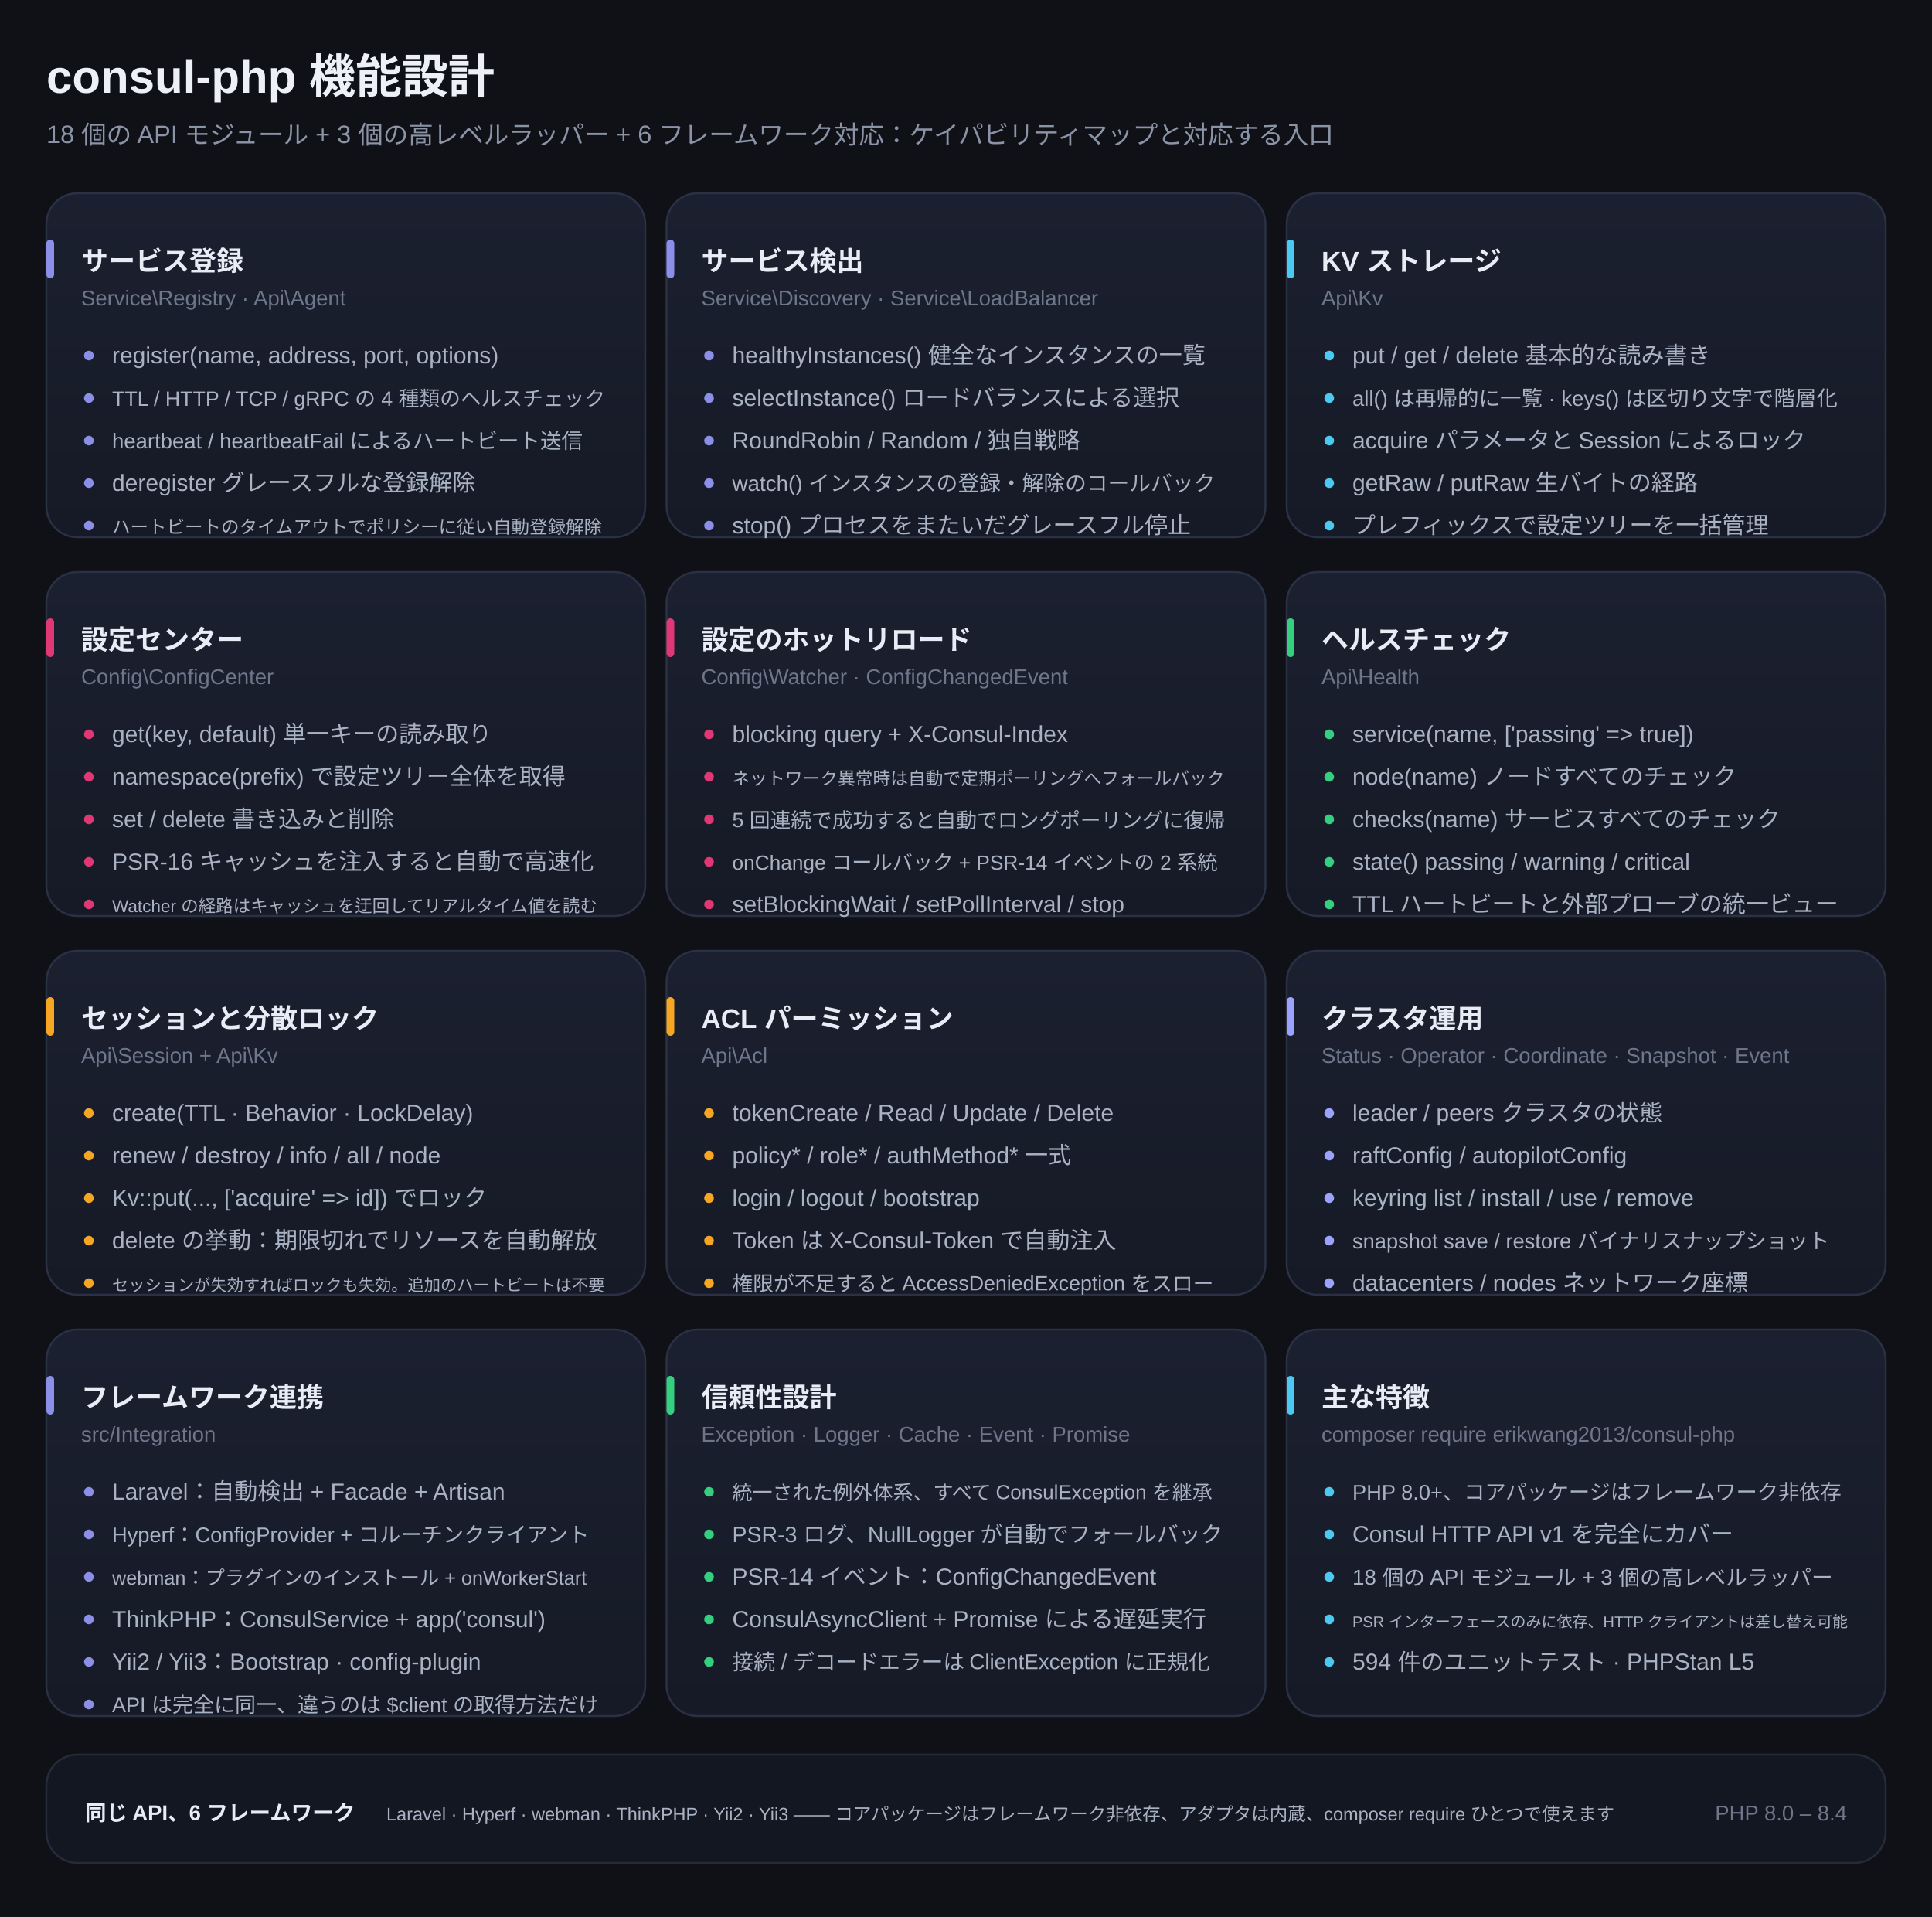
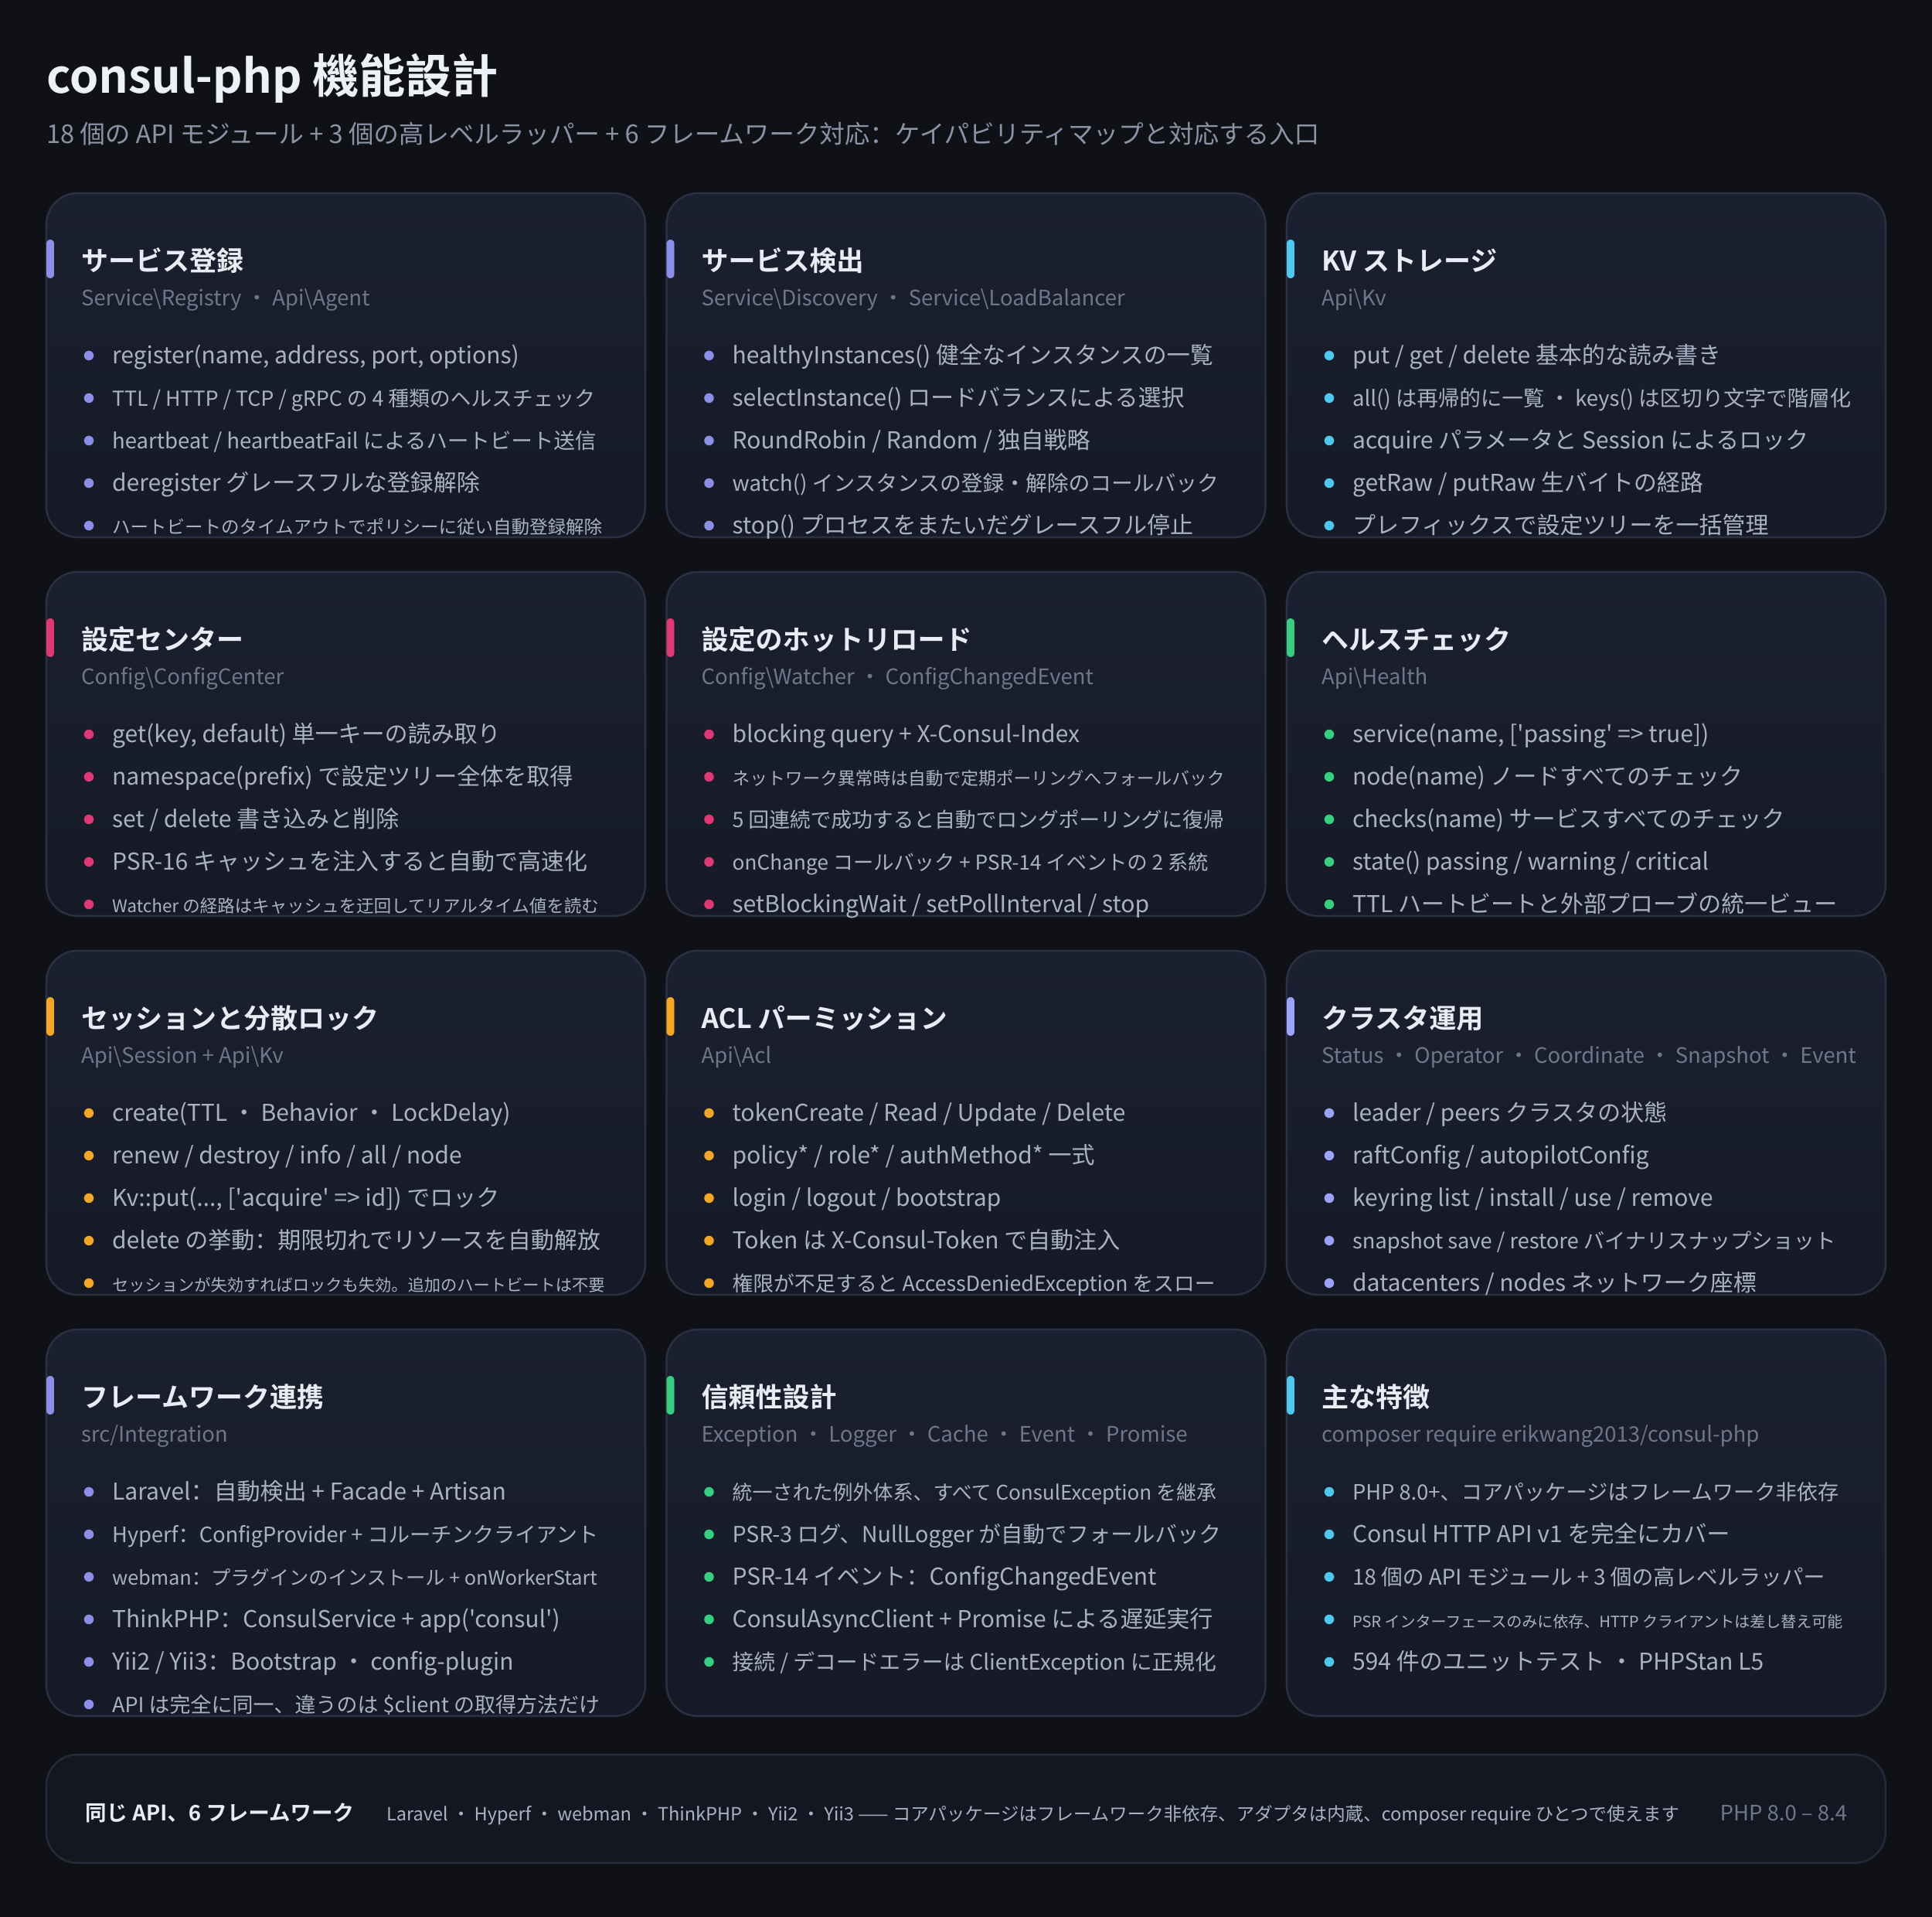
<svg xmlns="http://www.w3.org/2000/svg" width="1000" height="992" viewBox="0 0 1000 992" role="img" aria-label="consul-php 機能設計図">
  <style>
-     .t { font-family: -apple-system, BlinkMacSystemFont, "Segoe UI", "Helvetica Neue", Arial, "DejaVu Sans", "Noto Sans SC", "PingFang SC", "Microsoft YaHei", sans-serif; }
+     .t { font-family: "Noto Sans SC", "Noto Sans CJK SC", "Noto Sans", "DejaVu Sans", "Liberation Sans", sans-serif; }
    .h1 { font-size: 24px; font-weight: 700; fill: #EDF0F7; }
    .sub { font-size: 13px; fill: #8B93A7; }
    .ct { font-size: 14px; font-weight: 600; fill: #E8ECF5; }
    .cl { font-size: 12px; fill: #A9B2C3; }
    .capi { font-size: 11px; fill: #6E768A; }
  </style>
  <defs>
    <linearGradient id="card" x1="0" y1="0" x2="0" y2="1">
      <stop offset="0" stop-color="#1B2030" />
      <stop offset="1" stop-color="#161A26" />
    </linearGradient>
  </defs>
  <rect width="1000" height="992" fill="#0F1117" />
  <g class="t">
    <text class="h1" x="24" y="48">consul-php 機能設計</text>
    <text class="sub" x="24" y="74">18 個の API モジュール + 3 個の高レベルラッパー + 6 フレームワーク対応：ケイパビリティマップと対応する入口</text>
    <rect x="24" y="100" width="310" height="178" rx="16" fill="url(#card)" stroke="#2B3145" />
    <rect x="24" y="124" width="4" height="20" rx="2" fill="#8B8FE8" />
    <text class="ct" x="42" y="140">サービス登録</text>
    <text class="capi" x="42" y="158">Service\Registry · Api\Agent</text>
    <circle cx="46" cy="184" r="2.5" fill="#8B8FE8" />
    <text class="cl" x="58" y="188">register(name, address, port, options)</text>
    <circle cx="46" cy="206" r="2.5" fill="#8B8FE8" />
    <text class="cl" x="58" y="210" style="font-size:10.7px">TTL / HTTP / TCP / gRPC の 4 種類のヘルスチェック</text>
    <circle cx="46" cy="228" r="2.5" fill="#8B8FE8" />
    <text class="cl" x="58" y="232" style="font-size:11px">heartbeat / heartbeatFail によるハートビート送信</text>
    <circle cx="46" cy="250" r="2.5" fill="#8B8FE8" />
    <text class="cl" x="58" y="254">deregister グレースフルな登録解除</text>
    <circle cx="46" cy="272" r="2.5" fill="#8B8FE8" />
    <text class="cl" x="58" y="276" style="font-size:9.4px">ハートビートのタイムアウトでポリシーに従い自動登録解除</text>
    <rect x="345" y="100" width="310" height="178" rx="16" fill="url(#card)" stroke="#2B3145" />
    <rect x="345" y="124" width="4" height="20" rx="2" fill="#8B8FE8" />
    <text class="ct" x="363" y="140">サービス検出</text>
    <text class="capi" x="363" y="158">Service\Discovery · Service\LoadBalancer</text>
    <circle cx="367" cy="184" r="2.5" fill="#8B8FE8" />
    <text class="cl" x="379" y="188">healthyInstances() 健全なインスタンスの一覧</text>
    <circle cx="367" cy="206" r="2.5" fill="#8B8FE8" />
    <text class="cl" x="379" y="210">selectInstance() ロードバランスによる選択</text>
    <circle cx="367" cy="228" r="2.5" fill="#8B8FE8" />
    <text class="cl" x="379" y="232">RoundRobin / Random / 独自戦略</text>
    <circle cx="367" cy="250" r="2.5" fill="#8B8FE8" />
    <text class="cl" x="379" y="254" style="font-size:11.1px">watch() インスタンスの登録・解除のコールバック</text>
    <circle cx="367" cy="272" r="2.5" fill="#8B8FE8" />
    <text class="cl" x="379" y="276">stop() プロセスをまたいだグレースフル停止</text>
    <rect x="666" y="100" width="310" height="178" rx="16" fill="url(#card)" stroke="#2B3145" />
    <rect x="666" y="124" width="4" height="20" rx="2" fill="#4CC9F0" />
    <text class="ct" x="684" y="140">KV ストレージ</text>
    <text class="capi" x="684" y="158">Api\Kv</text>
    <circle cx="688" cy="184" r="2.5" fill="#4CC9F0" />
    <text class="cl" x="700" y="188">put / get / delete 基本的な読み書き</text>
    <circle cx="688" cy="206" r="2.5" fill="#4CC9F0" />
    <text class="cl" x="700" y="210" style="font-size:11px">all() は再帰的に一覧 · keys() は区切り文字で階層化</text>
    <circle cx="688" cy="228" r="2.5" fill="#4CC9F0" />
    <text class="cl" x="700" y="232">acquire パラメータと Session によるロック</text>
    <circle cx="688" cy="250" r="2.5" fill="#4CC9F0" />
    <text class="cl" x="700" y="254">getRaw / putRaw 生バイトの経路</text>
    <circle cx="688" cy="272" r="2.5" fill="#4CC9F0" />
    <text class="cl" x="700" y="276">プレフィックスで設定ツリーを一括管理</text>
    <rect x="24" y="296" width="310" height="178" rx="16" fill="url(#card)" stroke="#2B3145" />
    <rect x="24" y="320" width="4" height="20" rx="2" fill="#E03875" />
    <text class="ct" x="42" y="336">設定センター</text>
    <text class="capi" x="42" y="354">Config\ConfigCenter</text>
    <circle cx="46" cy="380" r="2.5" fill="#E03875" />
    <text class="cl" x="58" y="384">get(key, default) 単一キーの読み取り</text>
    <circle cx="46" cy="402" r="2.5" fill="#E03875" />
    <text class="cl" x="58" y="406">namespace(prefix) で設定ツリー全体を取得</text>
    <circle cx="46" cy="424" r="2.5" fill="#E03875" />
    <text class="cl" x="58" y="428">set / delete 書き込みと削除</text>
    <circle cx="46" cy="446" r="2.5" fill="#E03875" />
    <text class="cl" x="58" y="450">PSR-16 キャッシュを注入すると自動で高速化</text>
    <circle cx="46" cy="468" r="2.5" fill="#E03875" />
    <text class="cl" x="58" y="472" style="font-size:9px">Watcher の経路はキャッシュを迂回してリアルタイム値を読む</text>
    <rect x="345" y="296" width="310" height="178" rx="16" fill="url(#card)" stroke="#2B3145" />
    <rect x="345" y="320" width="4" height="20" rx="2" fill="#E03875" />
    <text class="ct" x="363" y="336">設定のホットリロード</text>
    <text class="capi" x="363" y="354">Config\Watcher · ConfigChangedEvent</text>
    <circle cx="367" cy="380" r="2.5" fill="#E03875" />
    <text class="cl" x="379" y="384">blocking query + X-Consul-Index</text>
    <circle cx="367" cy="402" r="2.5" fill="#E03875" />
    <text class="cl" x="379" y="406" style="font-size:9.1px">ネットワーク異常時は自動で定期ポーリングへフォールバック</text>
    <circle cx="367" cy="424" r="2.5" fill="#E03875" />
    <text class="cl" x="379" y="428" style="font-size:10.7px">5 回連続で成功すると自動でロングポーリングに復帰</text>
    <circle cx="367" cy="446" r="2.5" fill="#E03875" />
    <text class="cl" x="379" y="450" style="font-size:10.5px">onChange コールバック + PSR-14 イベントの 2 系統</text>
    <circle cx="367" cy="468" r="2.5" fill="#E03875" />
    <text class="cl" x="379" y="472">setBlockingWait / setPollInterval / stop</text>
    <rect x="666" y="296" width="310" height="178" rx="16" fill="url(#card)" stroke="#2B3145" />
    <rect x="666" y="320" width="4" height="20" rx="2" fill="#35D07F" />
    <text class="ct" x="684" y="336">ヘルスチェック</text>
    <text class="capi" x="684" y="354">Api\Health</text>
    <circle cx="688" cy="380" r="2.5" fill="#35D07F" />
    <text class="cl" x="700" y="384">service(name, ['passing' =&gt; true])</text>
    <circle cx="688" cy="402" r="2.5" fill="#35D07F" />
    <text class="cl" x="700" y="406">node(name) ノードすべてのチェック</text>
    <circle cx="688" cy="424" r="2.5" fill="#35D07F" />
    <text class="cl" x="700" y="428">checks(name) サービスすべてのチェック</text>
    <circle cx="688" cy="446" r="2.5" fill="#35D07F" />
    <text class="cl" x="700" y="450">state() passing / warning / critical</text>
    <circle cx="688" cy="468" r="2.5" fill="#35D07F" />
    <text class="cl" x="700" y="472">TTL ハートビートと外部プローブの統一ビュー</text>
    <rect x="24" y="492" width="310" height="178" rx="16" fill="url(#card)" stroke="#2B3145" />
    <rect x="24" y="516" width="4" height="20" rx="2" fill="#F5A623" />
    <text class="ct" x="42" y="532">セッションと分散ロック</text>
    <text class="capi" x="42" y="550">Api\Session + Api\Kv</text>
    <circle cx="46" cy="576" r="2.5" fill="#F5A623" />
    <text class="cl" x="58" y="580">create(TTL · Behavior · LockDelay)</text>
    <circle cx="46" cy="598" r="2.5" fill="#F5A623" />
    <text class="cl" x="58" y="602">renew / destroy / info / all / node</text>
    <circle cx="46" cy="620" r="2.5" fill="#F5A623" />
    <text class="cl" x="58" y="624">Kv::put(..., ['acquire' =&gt; id]) でロック</text>
    <circle cx="46" cy="642" r="2.5" fill="#F5A623" />
    <text class="cl" x="58" y="646">delete の挙動：期限切れでリソースを自動解放</text>
    <circle cx="46" cy="664" r="2.5" fill="#F5A623" />
    <text class="cl" x="58" y="668" style="font-size:8.5px">セッションが失効すればロックも失効。追加のハートビートは不要</text>
    <rect x="345" y="492" width="310" height="178" rx="16" fill="url(#card)" stroke="#2B3145" />
    <rect x="345" y="516" width="4" height="20" rx="2" fill="#F5A623" />
    <text class="ct" x="363" y="532">ACL パーミッション</text>
    <text class="capi" x="363" y="550">Api\Acl</text>
    <circle cx="367" cy="576" r="2.5" fill="#F5A623" />
    <text class="cl" x="379" y="580">tokenCreate / Read / Update / Delete</text>
    <circle cx="367" cy="598" r="2.5" fill="#F5A623" />
    <text class="cl" x="379" y="602">policy* / role* / authMethod* 一式</text>
    <circle cx="367" cy="620" r="2.5" fill="#F5A623" />
    <text class="cl" x="379" y="624">login / logout / bootstrap</text>
    <circle cx="367" cy="642" r="2.5" fill="#F5A623" />
    <text class="cl" x="379" y="646">Token は X-Consul-Token で自動注入</text>
    <circle cx="367" cy="664" r="2.5" fill="#F5A623" />
    <text class="cl" x="379" y="668" style="font-size:10.7px">権限が不足すると AccessDeniedException をスロー</text>
    <rect x="666" y="492" width="310" height="178" rx="16" fill="url(#card)" stroke="#2B3145" />
    <rect x="666" y="516" width="4" height="20" rx="2" fill="#9BA3FF" />
    <text class="ct" x="684" y="532">クラスタ運用</text>
    <text class="capi" x="684" y="550">Status · Operator · Coordinate · Snapshot · Event</text>
    <circle cx="688" cy="576" r="2.5" fill="#9BA3FF" />
    <text class="cl" x="700" y="580">leader / peers クラスタの状態</text>
    <circle cx="688" cy="598" r="2.5" fill="#9BA3FF" />
    <text class="cl" x="700" y="602">raftConfig / autopilotConfig</text>
    <circle cx="688" cy="620" r="2.5" fill="#9BA3FF" />
    <text class="cl" x="700" y="624">keyring list / install / use / remove</text>
    <circle cx="688" cy="642" r="2.5" fill="#9BA3FF" />
    <text class="cl" x="700" y="646" style="font-size:10.9px">snapshot save / restore バイナリスナップショット</text>
    <circle cx="688" cy="664" r="2.5" fill="#9BA3FF" />
    <text class="cl" x="700" y="668">datacenters / nodes ネットワーク座標</text>
    <rect x="24" y="688" width="310" height="200" rx="16" fill="url(#card)" stroke="#2B3145" />
    <rect x="24" y="712" width="4" height="20" rx="2" fill="#8B8FE8" />
    <text class="ct" x="42" y="728">フレームワーク連携</text>
    <text class="capi" x="42" y="746">src/Integration</text>
    <circle cx="46" cy="772" r="2.5" fill="#8B8FE8" />
    <text class="cl" x="58" y="776">Laravel：自動検出 + Facade + Artisan</text>
    <circle cx="46" cy="794" r="2.5" fill="#8B8FE8" />
    <text class="cl" x="58" y="798" style="font-size:10.9px">Hyperf：ConfigProvider + コルーチンクライアント</text>
    <circle cx="46" cy="816" r="2.5" fill="#8B8FE8" />
    <text class="cl" x="58" y="820" style="font-size:10.1px">webman：プラグインのインストール + onWorkerStart</text>
    <circle cx="46" cy="838" r="2.5" fill="#8B8FE8" />
    <text class="cl" x="58" y="842">ThinkPHP：ConsulService + app('consul')</text>
    <circle cx="46" cy="860" r="2.5" fill="#8B8FE8" />
    <text class="cl" x="58" y="864">Yii2 / Yii3：Bootstrap · config-plugin</text>
    <circle cx="46" cy="882" r="2.5" fill="#8B8FE8" />
    <text class="cl" x="58" y="886" style="font-size:10.8px">API は完全に同一、違うのは $client の取得方法だけ</text>
    <rect x="345" y="688" width="310" height="200" rx="16" fill="url(#card)" stroke="#2B3145" />
    <rect x="345" y="712" width="4" height="20" rx="2" fill="#35D07F" />
    <text class="ct" x="363" y="728">信頼性設計</text>
    <text class="capi" x="363" y="746">Exception · Logger · Cache · Event · Promise</text>
    <circle cx="367" cy="772" r="2.5" fill="#35D07F" />
    <text class="cl" x="379" y="776" style="font-size:10.4px">統一された例外体系、すべて ConsulException を継承</text>
    <circle cx="367" cy="794" r="2.5" fill="#35D07F" />
    <text class="cl" x="379" y="798" style="font-size:11.4px">PSR-3 ログ、NullLogger が自動でフォールバック</text>
    <circle cx="367" cy="816" r="2.5" fill="#35D07F" />
    <text class="cl" x="379" y="820">PSR-14 イベント：ConfigChangedEvent</text>
    <circle cx="367" cy="838" r="2.5" fill="#35D07F" />
    <text class="cl" x="379" y="842">ConsulAsyncClient + Promise による遅延実行</text>
    <circle cx="367" cy="860" r="2.5" fill="#35D07F" />
    <text class="cl" x="379" y="864" style="font-size:11.1px">接続 / デコードエラーは ClientException に正規化</text>
    <rect x="666" y="688" width="310" height="200" rx="16" fill="url(#card)" stroke="#2B3145" />
    <rect x="666" y="712" width="4" height="20" rx="2" fill="#4CC9F0" />
    <text class="ct" x="684" y="728">主な特徴</text>
    <text class="capi" x="684" y="746">composer require erikwang2013/consul-php</text>
    <circle cx="688" cy="772" r="2.5" fill="#4CC9F0" />
    <text class="cl" x="700" y="776" style="font-size:10.9px">PHP 8.0+、コアパッケージはフレームワーク非依存</text>
    <circle cx="688" cy="794" r="2.5" fill="#4CC9F0" />
    <text class="cl" x="700" y="798">Consul HTTP API v1 を完全にカバー</text>
    <circle cx="688" cy="816" r="2.5" fill="#4CC9F0" />
    <text class="cl" x="700" y="820" style="font-size:11.1px">18 個の API モジュール + 3 個の高レベルラッパー</text>
    <circle cx="688" cy="838" r="2.5" fill="#4CC9F0" />
    <text class="cl" x="700" y="842" style="font-size:8px">PSR インターフェースのみに依存、HTTP クライアントは差し替え可能</text>
    <circle cx="688" cy="860" r="2.5" fill="#4CC9F0" />
    <text class="cl" x="700" y="864">594 件のユニットテスト · PHPStan L5</text>
    <rect x="24" y="908" width="952" height="56" rx="16" fill="#131722" stroke="#262B3A" />
    <text class="ct" x="44" y="942" style="font-size:11px">同じ API、6 フレームワーク</text>
    <text class="cl" x="200" y="942" style="font-size:9.4px">Laravel · Hyperf · webman · ThinkPHP · Yii2 · Yii3 —— コアパッケージはフレームワーク非依存、アダプタは内蔵、composer require ひとつで使えます</text>
    <text class="capi" x="956" y="942" text-anchor="end">PHP 8.0 – 8.4</text>
  </g>
</svg>
